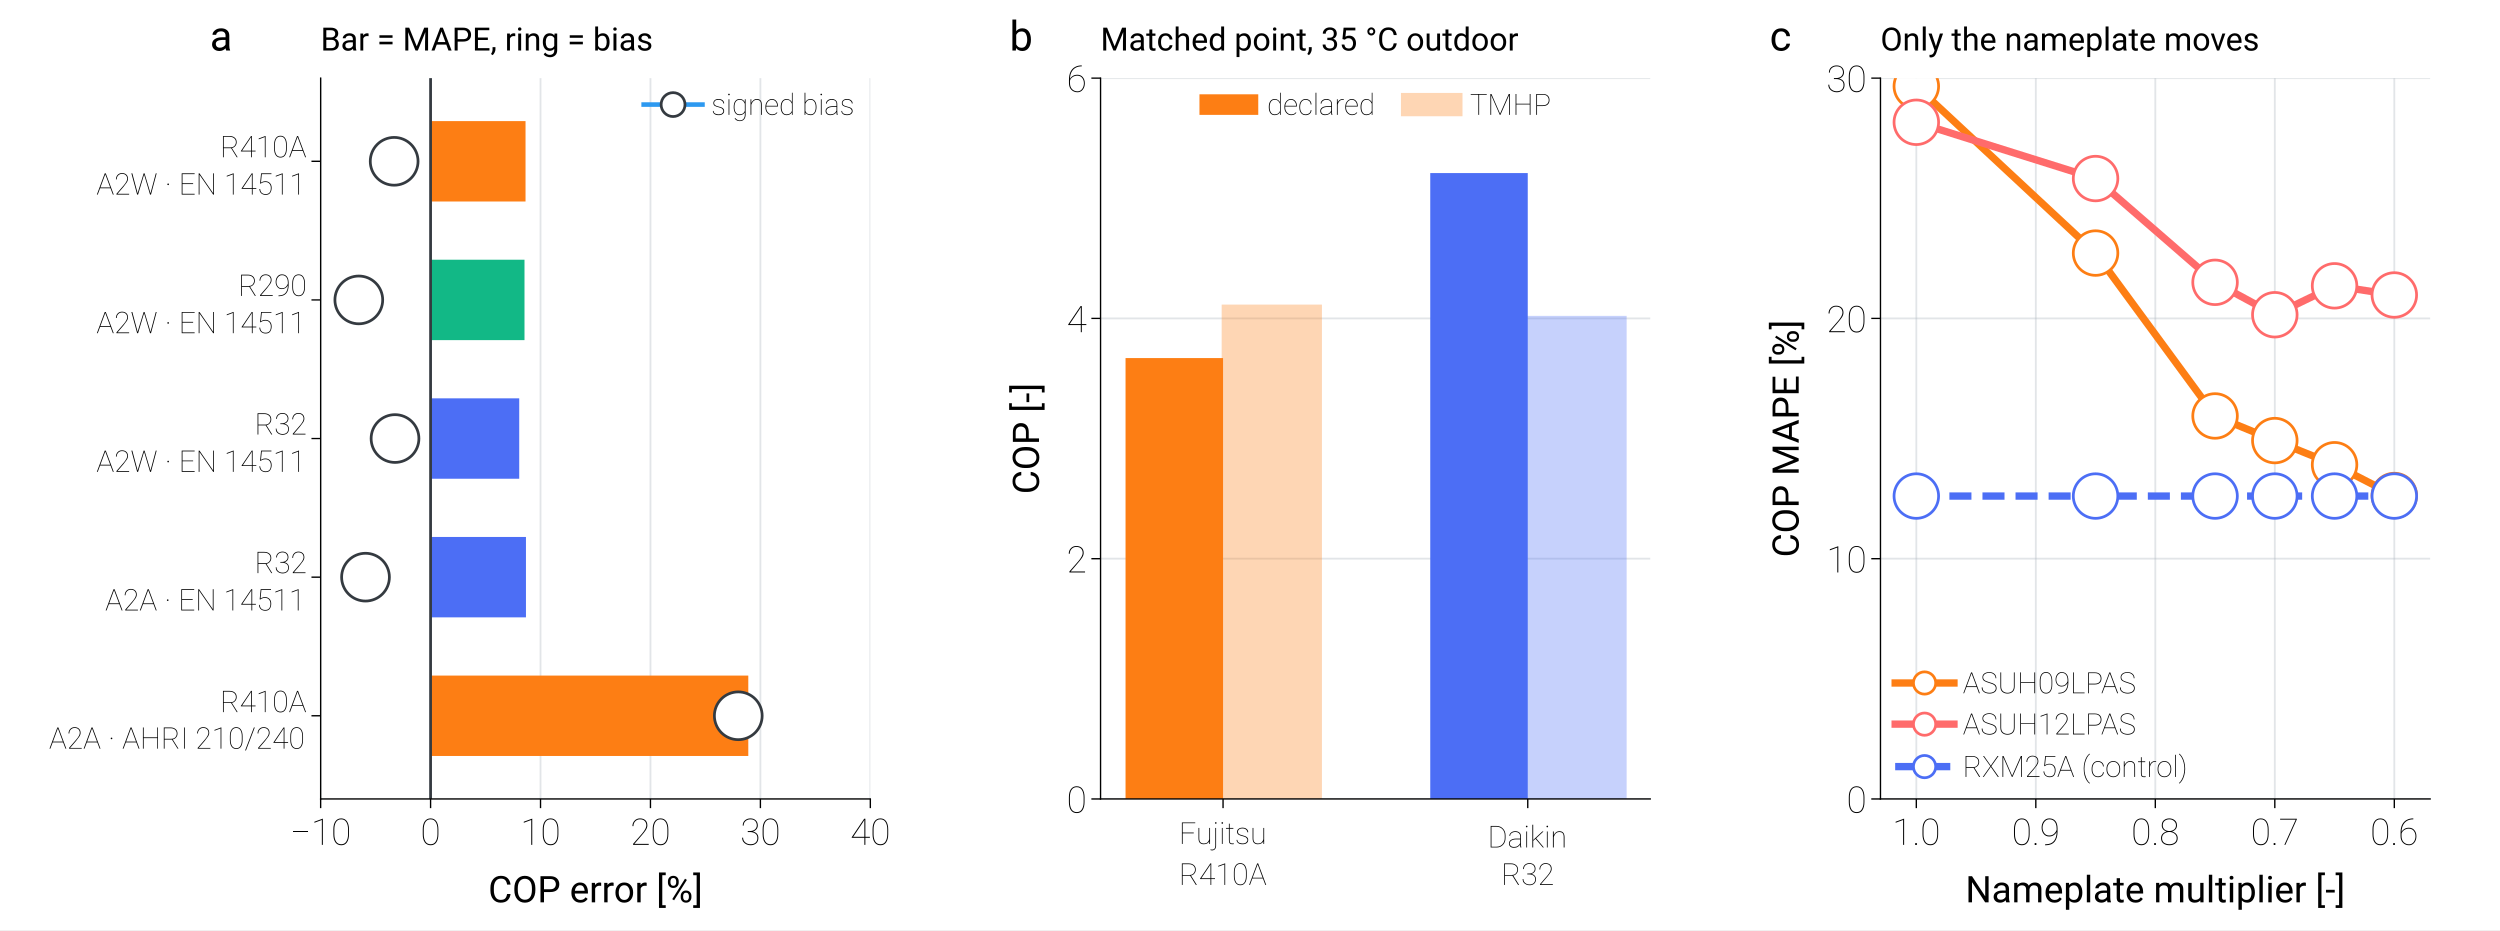
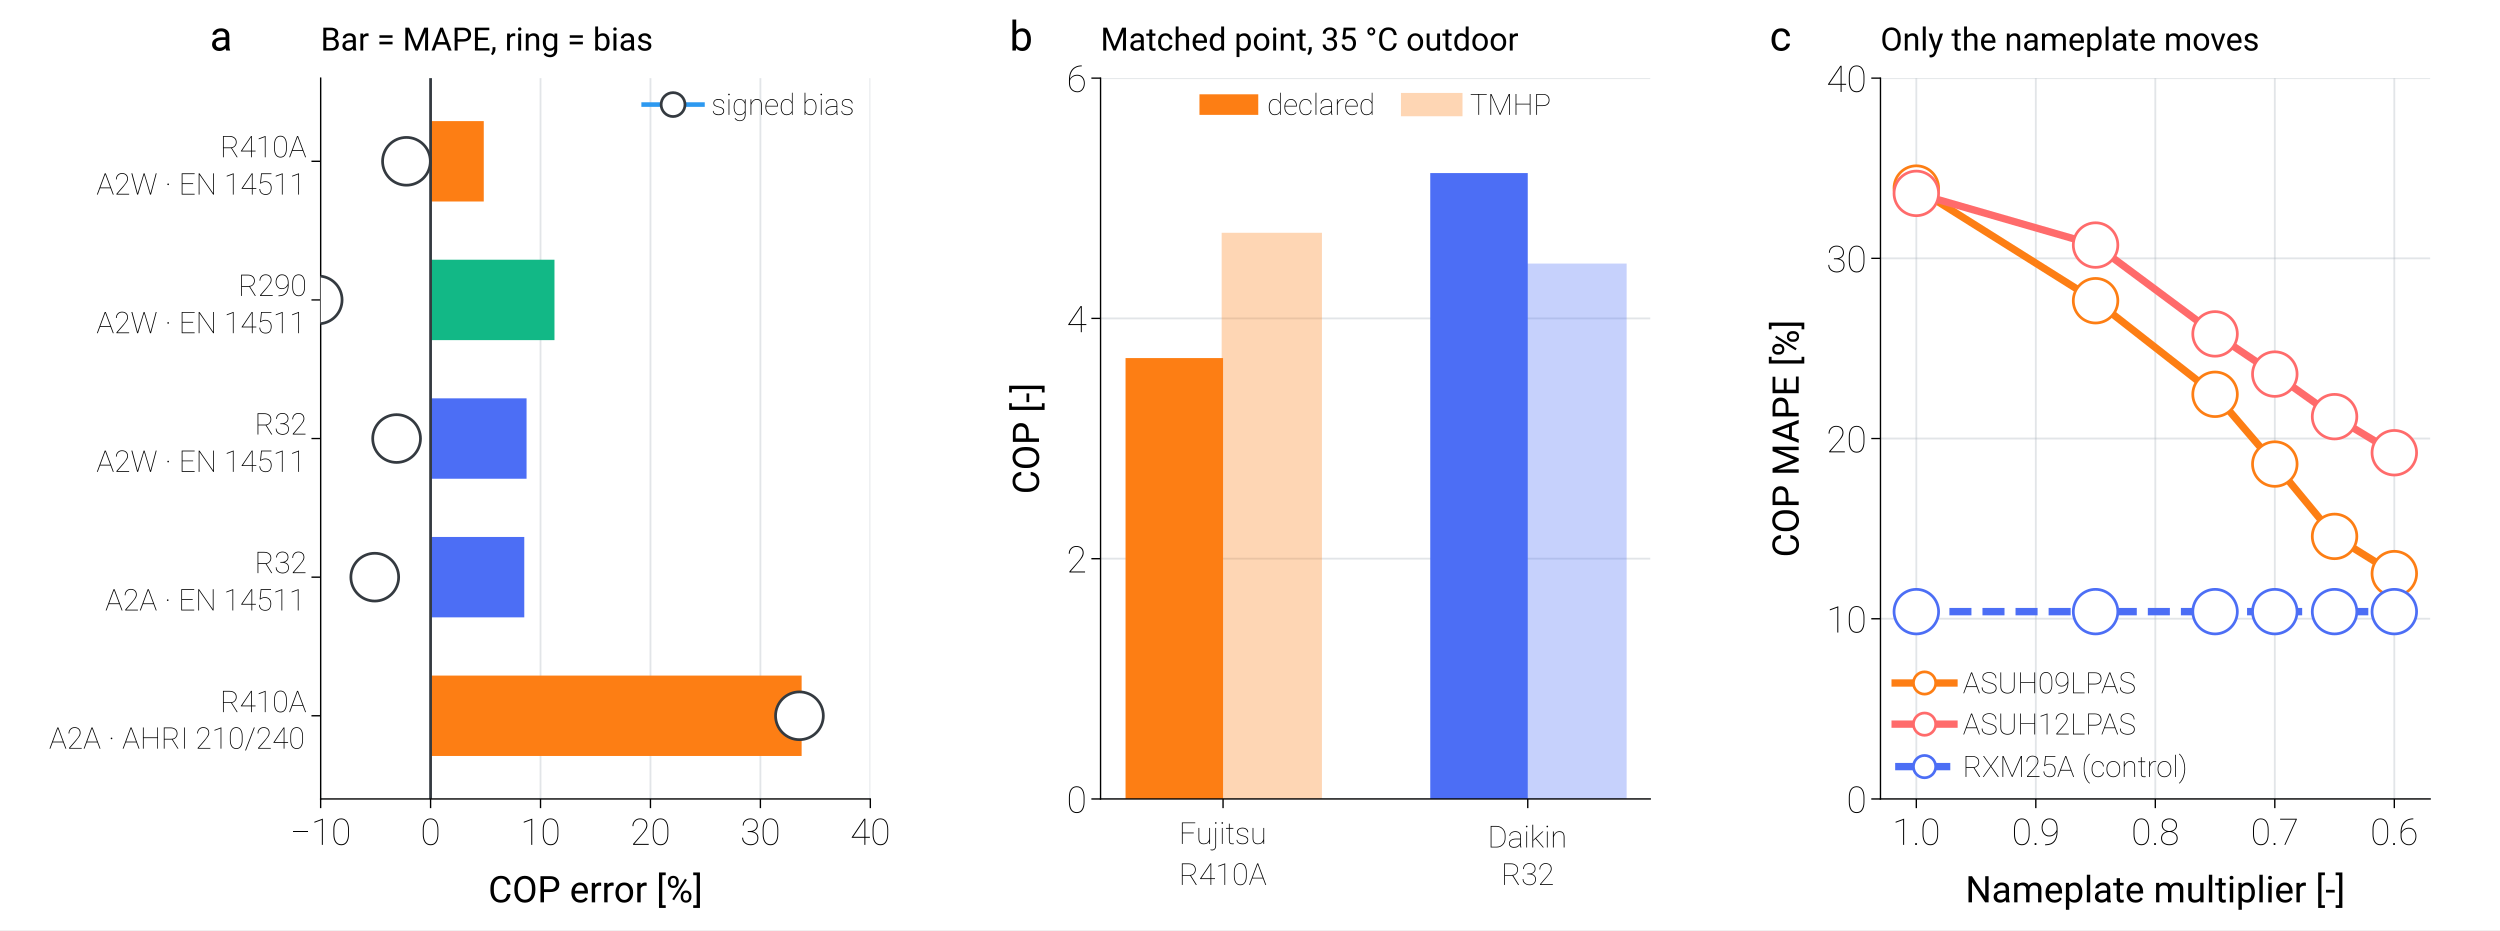
<svg xmlns="http://www.w3.org/2000/svg" xmlns:xlink="http://www.w3.org/1999/xlink" width="544.252pt" height="202.462pt" viewBox="0 0 544.252 202.462" version="1.1">
  <defs>
    <style type="text/css">*{stroke-linejoin: round; stroke-linecap: butt}</style>
  </defs>
  <g id="figure_1">
    <g id="patch_1">
      <path d="M 0 202.462  L 544.252 202.462  L 544.252 0  L 0 0  z " style="fill: #ffffff" />
    </g>
    <g id="axes_1">
      <g id="patch_2">
        <path d="M 69.805 173.932  L 189.472 173.932  L 189.472 17.009  L 69.805 17.009  z " style="fill: #ffffff" />
      </g>
      <g id="matplotlib.axis_1">
        <g id="xtick_1">
          <g id="line2d_1">
            <path d="M 69.805 173.932  L 69.805 17.009  " clip-path="url(#pc2505b6e0c)" style="fill: none; stroke: #adb5bd; stroke-opacity: 0.35; stroke-width: 0.4; stroke-linecap: square" />
          </g>
          <g id="line2d_2">
            <defs>
              <path id="m1edd14b12d" d="M 0 0  L 0 2  " style="stroke: #000000; stroke-width: 0.3" />
            </defs>
            <g>
              <use xlink:href="#m1edd14b12d" x="69.805" y="173.932" style="stroke: #000000; stroke-width: 0.3" />
            </g>
          </g>
          <g id="text_1">
            <text style="font-weight: 200; font-size: 8px; font-family: 'Roboto', 'Inter', 'Paperlogy', 'Noto Sans CJK KR', 'Pretendard', 'Noto Sans Math', 'Noto Sans Symbols', 'Noto Sans Symbols 2', sans-serif; text-anchor: middle" x="69.805" y="183.932" transform="rotate(-0 69.80504 183.9325)">−10</text>
          </g>
        </g>
        <g id="xtick_2">
          <g id="line2d_3">
            <path d="M 93.738 173.932  L 93.738 17.009  " clip-path="url(#pc2505b6e0c)" style="fill: none; stroke: #adb5bd; stroke-opacity: 0.35; stroke-width: 0.4; stroke-linecap: square" />
          </g>
          <g id="line2d_4">
            <g>
              <use xlink:href="#m1edd14b12d" x="93.738" y="173.932" style="stroke: #000000; stroke-width: 0.3" />
            </g>
          </g>
          <g id="text_2">
            <text style="font-weight: 200; font-size: 8px; font-family: 'Roboto', 'Inter', 'Paperlogy', 'Noto Sans CJK KR', 'Pretendard', 'Noto Sans Math', 'Noto Sans Symbols', 'Noto Sans Symbols 2', sans-serif; text-anchor: middle" x="93.738" y="183.932" transform="rotate(-0 93.7385 183.9325)">0</text>
          </g>
        </g>
        <g id="xtick_3">
          <g id="line2d_5">
            <path d="M 117.672 173.932  L 117.672 17.009  " clip-path="url(#pc2505b6e0c)" style="fill: none; stroke: #adb5bd; stroke-opacity: 0.35; stroke-width: 0.4; stroke-linecap: square" />
          </g>
          <g id="line2d_6">
            <g>
              <use xlink:href="#m1edd14b12d" x="117.672" y="173.932" style="stroke: #000000; stroke-width: 0.3" />
            </g>
          </g>
          <g id="text_3">
            <text style="font-weight: 200; font-size: 8px; font-family: 'Roboto', 'Inter', 'Paperlogy', 'Noto Sans CJK KR', 'Pretendard', 'Noto Sans Math', 'Noto Sans Symbols', 'Noto Sans Symbols 2', sans-serif; text-anchor: middle" x="117.672" y="183.932" transform="rotate(-0 117.672 183.9325)">10</text>
          </g>
        </g>
        <g id="xtick_4">
          <g id="line2d_7">
            <path d="M 141.605 173.932  L 141.605 17.009  " clip-path="url(#pc2505b6e0c)" style="fill: none; stroke: #adb5bd; stroke-opacity: 0.35; stroke-width: 0.4; stroke-linecap: square" />
          </g>
          <g id="line2d_8">
            <g>
              <use xlink:href="#m1edd14b12d" x="141.605" y="173.932" style="stroke: #000000; stroke-width: 0.3" />
            </g>
          </g>
          <g id="text_4">
            <text style="font-weight: 200; font-size: 8px; font-family: 'Roboto', 'Inter', 'Paperlogy', 'Noto Sans CJK KR', 'Pretendard', 'Noto Sans Math', 'Noto Sans Symbols', 'Noto Sans Symbols 2', sans-serif; text-anchor: middle" x="141.605" y="183.932" transform="rotate(-0 141.6054 183.9325)">20</text>
          </g>
        </g>
        <g id="xtick_5">
          <g id="line2d_9">
            <path d="M 165.539 173.932  L 165.539 17.009  " clip-path="url(#pc2505b6e0c)" style="fill: none; stroke: #adb5bd; stroke-opacity: 0.35; stroke-width: 0.4; stroke-linecap: square" />
          </g>
          <g id="line2d_10">
            <g>
              <use xlink:href="#m1edd14b12d" x="165.539" y="173.932" style="stroke: #000000; stroke-width: 0.3" />
            </g>
          </g>
          <g id="text_5">
            <text style="font-weight: 200; font-size: 8px; font-family: 'Roboto', 'Inter', 'Paperlogy', 'Noto Sans CJK KR', 'Pretendard', 'Noto Sans Math', 'Noto Sans Symbols', 'Noto Sans Symbols 2', sans-serif; text-anchor: middle" x="165.539" y="183.932" transform="rotate(-0 165.5389 183.9325)">30</text>
          </g>
        </g>
        <g id="xtick_6">
          <g id="line2d_11">
            <path d="M 189.472 173.932  L 189.472 17.009  " clip-path="url(#pc2505b6e0c)" style="fill: none; stroke: #adb5bd; stroke-opacity: 0.35; stroke-width: 0.4; stroke-linecap: square" />
          </g>
          <g id="line2d_12">
            <g>
              <use xlink:href="#m1edd14b12d" x="189.472" y="173.932" style="stroke: #000000; stroke-width: 0.3" />
            </g>
          </g>
          <g id="text_6">
            <text style="font-weight: 200; font-size: 8px; font-family: 'Roboto', 'Inter', 'Paperlogy', 'Noto Sans CJK KR', 'Pretendard', 'Noto Sans Math', 'Noto Sans Symbols', 'Noto Sans Symbols 2', sans-serif; text-anchor: middle" x="189.472" y="183.932" transform="rotate(-0 189.4723 183.9325)">40</text>
          </g>
        </g>
        <g id="text_7">
          <text style="font-size: 8px; font-family: 'Roboto', 'Inter', 'Paperlogy', 'Noto Sans CJK KR', 'Pretendard', 'Noto Sans Math', 'Noto Sans Symbols', 'Noto Sans Symbols 2', sans-serif; text-anchor: middle" x="129.639" y="196.432" transform="rotate(-0 129.6387 196.4325)">COP error [%]</text>
        </g>
      </g>
      <g id="matplotlib.axis_2">
        <g id="ytick_1">
          <g id="line2d_13">
            <defs>
              <path id="mc62a584cbe" d="M 0 0  L -2 0  " style="stroke: #000000; stroke-width: 0.3" />
            </defs>
            <g>
              <use xlink:href="#mc62a584cbe" x="69.805" y="155.826" style="stroke: #000000; stroke-width: 0.3" />
            </g>
          </g>
          <g id="text_8">
            <text style="font-weight: 200; font-size: 6.5px; font-family: 'Roboto', 'Inter', 'Paperlogy', 'Noto Sans CJK KR', 'Pretendard', 'Noto Sans Math', 'Noto Sans Symbols', 'Noto Sans Symbols 2', sans-serif" transform="translate(47.91645 155.034)">R410A</text>
            <text style="font-weight: 200; font-size: 6.5px; font-family: 'Roboto', 'Inter', 'Paperlogy', 'Noto Sans CJK KR', 'Pretendard', 'Noto Sans Math', 'Noto Sans Symbols', 'Noto Sans Symbols 2', sans-serif" transform="translate(10.66027 162.9925)">A2A · AHRI 210/240</text>
          </g>
        </g>
        <g id="ytick_2">
          <g id="line2d_14">
            <g>
              <use xlink:href="#mc62a584cbe" x="69.805" y="125.648" style="stroke: #000000; stroke-width: 0.3" />
            </g>
          </g>
          <g id="text_9">
            <text style="font-weight: 200; font-size: 6.5px; font-family: 'Roboto', 'Inter', 'Paperlogy', 'Noto Sans CJK KR', 'Pretendard', 'Noto Sans Math', 'Noto Sans Symbols', 'Noto Sans Symbols 2', sans-serif" transform="translate(55.44527 124.7724)">R32</text>
            <text style="font-weight: 200; font-size: 6.5px; font-family: 'Roboto', 'Inter', 'Paperlogy', 'Noto Sans CJK KR', 'Pretendard', 'Noto Sans Math', 'Noto Sans Symbols', 'Noto Sans Symbols 2', sans-serif" transform="translate(22.89246 132.8974)">A2A · EN 14511</text>
          </g>
        </g>
        <g id="ytick_3">
          <g id="line2d_15">
            <g>
              <use xlink:href="#mc62a584cbe" x="69.805" y="95.471" style="stroke: #000000; stroke-width: 0.3" />
            </g>
          </g>
          <g id="text_10">
            <text style="font-weight: 200; font-size: 6.5px; font-family: 'Roboto', 'Inter', 'Paperlogy', 'Noto Sans CJK KR', 'Pretendard', 'Noto Sans Math', 'Noto Sans Symbols', 'Noto Sans Symbols 2', sans-serif" transform="translate(55.44527 94.59489)">R32</text>
            <text style="font-weight: 200; font-size: 6.5px; font-family: 'Roboto', 'Inter', 'Paperlogy', 'Noto Sans CJK KR', 'Pretendard', 'Noto Sans Math', 'Noto Sans Symbols', 'Noto Sans Symbols 2', sans-serif" transform="translate(20.97902 102.7199)">A2W · EN 14511</text>
          </g>
        </g>
        <g id="ytick_4">
          <g id="line2d_16">
            <g>
              <use xlink:href="#mc62a584cbe" x="69.805" y="65.293" style="stroke: #000000; stroke-width: 0.3" />
            </g>
          </g>
          <g id="text_11">
            <text style="font-weight: 200; font-size: 6.5px; font-family: 'Roboto', 'Inter', 'Paperlogy', 'Noto Sans CJK KR', 'Pretendard', 'Noto Sans Math', 'Noto Sans Symbols', 'Noto Sans Symbols 2', sans-serif" transform="translate(51.86824 64.41886)">R290</text>
            <text style="font-weight: 200; font-size: 6.5px; font-family: 'Roboto', 'Inter', 'Paperlogy', 'Noto Sans CJK KR', 'Pretendard', 'Noto Sans Math', 'Noto Sans Symbols', 'Noto Sans Symbols 2', sans-serif" transform="translate(20.97902 72.54234)">A2W · EN 14511</text>
          </g>
        </g>
        <g id="ytick_5">
          <g id="line2d_17">
            <g>
              <use xlink:href="#mc62a584cbe" x="69.805" y="35.116" style="stroke: #000000; stroke-width: 0.3" />
            </g>
          </g>
          <g id="text_12">
            <text style="font-weight: 200; font-size: 6.5px; font-family: 'Roboto', 'Inter', 'Paperlogy', 'Noto Sans CJK KR', 'Pretendard', 'Noto Sans Math', 'Noto Sans Symbols', 'Noto Sans Symbols 2', sans-serif" transform="translate(47.91645 34.24131)">R410A</text>
            <text style="font-weight: 200; font-size: 6.5px; font-family: 'Roboto', 'Inter', 'Paperlogy', 'Noto Sans CJK KR', 'Pretendard', 'Noto Sans Math', 'Noto Sans Symbols', 'Noto Sans Symbols 2', sans-serif" transform="translate(20.97902 42.36479)">A2W · EN 14511</text>
          </g>
        </g>
      </g>
      <g id="patch_3">
-         <path d="M 93.738 43.867  L 114.409 43.867  L 114.409 26.364  L 93.738 26.364  z " clip-path="url(#pc2505b6e0c)" style="fill: #fd7e14" />
+         <path d="M 93.738 43.867  L 105.315 43.867  L 105.315 26.364  L 93.738 26.364  z " clip-path="url(#pc2505b6e0c)" style="fill: #fd7e14" />
      </g>
      <g id="patch_4">
-         <path d="M 93.738 74.045  L 114.183 74.045  L 114.183 56.542  L 93.738 56.542  z " clip-path="url(#pc2505b6e0c)" style="fill: #12b886" />
+         <path d="M 93.738 74.045  L 120.709 74.045  L 120.709 56.542  L 93.738 56.542  z " clip-path="url(#pc2505b6e0c)" style="fill: #12b886" />
      </g>
      <g id="patch_5">
-         <path d="M 93.738 104.222  L 113.036 104.222  L 113.036 86.719  L 93.738 86.719  z " clip-path="url(#pc2505b6e0c)" style="fill: #4c6ef5" />
+         <path d="M 93.738 104.222  L 114.633 104.222  L 114.633 86.719  L 93.738 86.719  z " clip-path="url(#pc2505b6e0c)" style="fill: #4c6ef5" />
      </g>
      <g id="patch_6">
-         <path d="M 93.738 134.4  L 114.501 134.4  L 114.501 116.897  L 93.738 116.897  z " clip-path="url(#pc2505b6e0c)" style="fill: #4c6ef5" />
+         <path d="M 93.738 134.4  L 114.136 134.4  L 114.136 116.897  L 93.738 116.897  z " clip-path="url(#pc2505b6e0c)" style="fill: #4c6ef5" />
      </g>
      <g id="patch_7">
-         <path d="M 93.738 164.577  L 162.904 164.577  L 162.904 147.074  L 93.738 147.074  z " clip-path="url(#pc2505b6e0c)" style="fill: #fd7e14" />
+         <path d="M 93.738 164.577  L 174.516 164.577  L 174.516 147.074  L 93.738 147.074  z " clip-path="url(#pc2505b6e0c)" style="fill: #fd7e14" />
      </g>
      <g id="line2d_18">
        <path d="M 93.738 173.932  L 93.738 17.009  " clip-path="url(#pc2505b6e0c)" style="fill: none; stroke: #343a40; stroke-width: 0.6; stroke-linecap: square" />
      </g>
      <g id="patch_8">
        <path d="M 69.805 173.932  L 69.805 17.009  " style="fill: none; stroke: #000000; stroke-width: 0.3; stroke-linejoin: miter; stroke-linecap: square" />
      </g>
      <g id="patch_9">
        <path d="M 69.805 173.932  L 189.472 173.932  " style="fill: none; stroke: #000000; stroke-width: 0.3; stroke-linejoin: miter; stroke-linecap: square" />
      </g>
      <g id="text_13">
        <text style="font-size: 9px; font-family: 'Roboto', 'Inter', 'Paperlogy', 'Noto Sans CJK KR', 'Pretendard', 'Noto Sans Math', 'Noto Sans Symbols', 'Noto Sans Symbols 2', sans-serif; text-anchor: start" x="45.685" y="11.009" transform="rotate(-0 45.68504 11.00924)">a</text>
      </g>
      <g id="text_14">
        <text style="font-size: 7px; font-family: 'Roboto', 'Inter', 'Paperlogy', 'Noto Sans CJK KR', 'Pretendard', 'Noto Sans Math', 'Noto Sans Symbols', 'Noto Sans Symbols 2', sans-serif; text-anchor: start" x="69.805" y="11.009" transform="rotate(-0 69.80504 11.00924)">Bar = MAPE, ring = bias</text>
      </g>
      <g id="line2d_19">
-         <path d="M 85.808 35.116  " clip-path="url(#pc2505b6e0c)" style="fill: none; stroke: #2d99f0; stroke-linecap: square" />
+         <path d="M 88.485 35.116  " clip-path="url(#pc2505b6e0c)" style="fill: none; stroke: #2d99f0; stroke-linecap: square" />
        <defs>
          <path id="m2e7c116a3d" d="M 0 5.2  C 1.379 5.2 2.702 4.652 3.677 3.677  C 4.652 2.702 5.2 1.379 5.2 0  C 5.2 -1.379 4.652 -2.702 3.677 -3.677  C 2.702 -4.652 1.379 -5.2 0 -5.2  C -1.379 -5.2 -2.702 -4.652 -3.677 -3.677  C -4.652 -2.702 -5.2 -1.379 -5.2 0  C -5.2 1.379 -4.652 2.702 -3.677 3.677  C -2.702 4.652 -1.379 5.2 0 5.2  z " style="stroke: #343a40; stroke-width: 0.6" />
        </defs>
        <g clip-path="url(#pc2505b6e0c)">
-           <use xlink:href="#m2e7c116a3d" x="85.808" y="35.116" style="fill: #ffffff; stroke: #343a40; stroke-width: 0.6" />
+           <use xlink:href="#m2e7c116a3d" x="88.485" y="35.116" style="fill: #ffffff; stroke: #343a40; stroke-width: 0.6" />
        </g>
      </g>
      <g id="line2d_20">
-         <path d="M 78.111 65.293  " clip-path="url(#pc2505b6e0c)" style="fill: none; stroke: #e24f26; stroke-linecap: square" />
+         <path d="M 69.271 65.293  " clip-path="url(#pc2505b6e0c)" style="fill: none; stroke: #e24f26; stroke-linecap: square" />
        <g clip-path="url(#pc2505b6e0c)">
-           <use xlink:href="#m2e7c116a3d" x="78.111" y="65.293" style="fill: #ffffff; stroke: #343a40; stroke-width: 0.6" />
+           <use xlink:href="#m2e7c116a3d" x="69.271" y="65.293" style="fill: #ffffff; stroke: #343a40; stroke-width: 0.6" />
        </g>
      </g>
      <g id="line2d_21">
-         <path d="M 85.995 95.471  " clip-path="url(#pc2505b6e0c)" style="fill: none; stroke: #4fd067; stroke-linecap: square" />
+         <path d="M 86.34 95.471  " clip-path="url(#pc2505b6e0c)" style="fill: none; stroke: #4fd067; stroke-linecap: square" />
        <g clip-path="url(#pc2505b6e0c)">
-           <use xlink:href="#m2e7c116a3d" x="85.995" y="95.471" style="fill: #ffffff; stroke: #343a40; stroke-width: 0.6" />
+           <use xlink:href="#m2e7c116a3d" x="86.34" y="95.471" style="fill: #ffffff; stroke: #343a40; stroke-width: 0.6" />
        </g>
      </g>
      <g id="line2d_22">
-         <path d="M 79.571 125.648  " clip-path="url(#pc2505b6e0c)" style="fill: none; stroke: #fea6c5; stroke-linecap: square" />
+         <path d="M 81.586 125.648  " clip-path="url(#pc2505b6e0c)" style="fill: none; stroke: #fea6c5; stroke-linecap: square" />
        <g clip-path="url(#pc2505b6e0c)">
-           <use xlink:href="#m2e7c116a3d" x="79.571" y="125.648" style="fill: #ffffff; stroke: #343a40; stroke-width: 0.6" />
+           <use xlink:href="#m2e7c116a3d" x="81.586" y="125.648" style="fill: #ffffff; stroke: #343a40; stroke-width: 0.6" />
        </g>
      </g>
      <g id="line2d_23">
-         <path d="M 160.722 155.826  " clip-path="url(#pc2505b6e0c)" style="fill: none; stroke: #f38500; stroke-linecap: square" />
+         <path d="M 174.038 155.826  " clip-path="url(#pc2505b6e0c)" style="fill: none; stroke: #f38500; stroke-linecap: square" />
        <g clip-path="url(#pc2505b6e0c)">
-           <use xlink:href="#m2e7c116a3d" x="160.722" y="155.826" style="fill: #ffffff; stroke: #343a40; stroke-width: 0.6" />
+           <use xlink:href="#m2e7c116a3d" x="174.038" y="155.826" style="fill: #ffffff; stroke: #343a40; stroke-width: 0.6" />
        </g>
      </g>
      <g id="legend_1">
        <g id="line2d_24">
          <path d="M 140.127 22.769  L 146.527 22.769  L 152.927 22.769  " style="fill: none; stroke: #2d99f0; stroke-linecap: square" />
          <defs>
            <path id="m112db36486" d="M 0 2.6  C 0.69 2.6 1.351 2.326 1.838 1.838  C 2.326 1.351 2.6 0.69 2.6 0  C 2.6 -0.69 2.326 -1.351 1.838 -1.838  C 1.351 -2.326 0.69 -2.6 0 -2.6  C -0.69 -2.6 -1.351 -2.326 -1.838 -1.838  C -2.326 -1.351 -2.6 -0.69 -2.6 0  C -2.6 0.69 -2.326 1.351 -1.838 1.838  C -1.351 2.326 -0.69 2.6 0 2.6  z " style="stroke: #343a40; stroke-width: 0.6" />
          </defs>
          <g>
            <use xlink:href="#m112db36486" x="146.527" y="22.769" style="fill: #ffffff; stroke: #343a40; stroke-width: 0.6" />
          </g>
        </g>
        <g id="text_15">
          <text style="font-weight: 200; font-size: 6.4px; font-family: 'Roboto', 'Inter', 'Paperlogy', 'Noto Sans CJK KR', 'Pretendard', 'Noto Sans Math', 'Noto Sans Symbols', 'Noto Sans Symbols 2', sans-serif; text-anchor: start" x="154.847" y="25.009" transform="rotate(-0 154.8473 25.00924)">signed bias</text>
        </g>
      </g>
    </g>
    <g id="axes_2">
      <g id="patch_10">
        <path d="M 239.592 173.932  L 359.26 173.932  L 359.26 17.009  L 239.592 17.009  z " style="fill: #ffffff" />
      </g>
      <g id="matplotlib.axis_3">
        <g id="xtick_7">
          <g id="line2d_25">
            <g>
              <use xlink:href="#m1edd14b12d" x="266.259" y="173.932" style="stroke: #000000; stroke-width: 0.3" />
            </g>
          </g>
          <g id="text_16">
            <text style="font-weight: 200; font-size: 6.6px; font-family: 'Roboto', 'Inter', 'Paperlogy', 'Noto Sans CJK KR', 'Pretendard', 'Noto Sans Math', 'Noto Sans Symbols', 'Noto Sans Symbols 2', sans-serif" transform="translate(256.6599 183.7317)">Fujitsu</text>
            <text style="font-weight: 200; font-size: 6.6px; font-family: 'Roboto', 'Inter', 'Paperlogy', 'Noto Sans CJK KR', 'Pretendard', 'Noto Sans Math', 'Noto Sans Symbols', 'Noto Sans Symbols 2', sans-serif" transform="translate(256.6692 192.6551)">R410A</text>
          </g>
        </g>
        <g id="xtick_8">
          <g id="line2d_26">
            <g>
              <use xlink:href="#m1edd14b12d" x="332.593" y="173.932" style="stroke: #000000; stroke-width: 0.3" />
            </g>
          </g>
          <g id="text_17">
            <text style="font-weight: 200; font-size: 6.6px; font-family: 'Roboto', 'Inter', 'Paperlogy', 'Noto Sans CJK KR', 'Pretendard', 'Noto Sans Math', 'Noto Sans Symbols', 'Noto Sans Symbols 2', sans-serif" transform="translate(323.8802 184.5)">Daikin</text>
            <text style="font-weight: 200; font-size: 6.6px; font-family: 'Roboto', 'Inter', 'Paperlogy', 'Noto Sans CJK KR', 'Pretendard', 'Noto Sans Math', 'Noto Sans Symbols', 'Noto Sans Symbols 2', sans-serif" transform="translate(326.8259 192.6536)">R32</text>
          </g>
        </g>
      </g>
      <g id="matplotlib.axis_4">
        <g id="ytick_6">
          <g id="line2d_27">
            <path d="M 239.592 173.932  L 359.26 173.932  " clip-path="url(#p7ec20fde37)" style="fill: none; stroke: #adb5bd; stroke-opacity: 0.35; stroke-width: 0.4; stroke-linecap: square" />
          </g>
          <g id="line2d_28">
            <g>
              <use xlink:href="#mc62a584cbe" x="239.592" y="173.932" style="stroke: #000000; stroke-width: 0.3" />
            </g>
          </g>
          <g id="text_18">
            <text style="font-weight: 200; font-size: 8px; font-family: 'Roboto', 'Inter', 'Paperlogy', 'Noto Sans CJK KR', 'Pretendard', 'Noto Sans Math', 'Noto Sans Symbols', 'Noto Sans Symbols 2', sans-serif; text-anchor: end" x="236.592" y="176.932" transform="rotate(-0 236.5923 176.9325)">0</text>
          </g>
        </g>
        <g id="ytick_7">
          <g id="line2d_29">
            <path d="M 239.592 121.625  L 359.26 121.625  " clip-path="url(#p7ec20fde37)" style="fill: none; stroke: #adb5bd; stroke-opacity: 0.35; stroke-width: 0.4; stroke-linecap: square" />
          </g>
          <g id="line2d_30">
            <g>
              <use xlink:href="#mc62a584cbe" x="239.592" y="121.625" style="stroke: #000000; stroke-width: 0.3" />
            </g>
          </g>
          <g id="text_19">
            <text style="font-weight: 200; font-size: 8px; font-family: 'Roboto', 'Inter', 'Paperlogy', 'Noto Sans CJK KR', 'Pretendard', 'Noto Sans Math', 'Noto Sans Symbols', 'Noto Sans Symbols 2', sans-serif; text-anchor: end" x="236.592" y="124.625" transform="rotate(-0 236.5923 124.6247)">2</text>
          </g>
        </g>
        <g id="ytick_8">
          <g id="line2d_31">
            <path d="M 239.592 69.317  L 359.26 69.317  " clip-path="url(#p7ec20fde37)" style="fill: none; stroke: #adb5bd; stroke-opacity: 0.35; stroke-width: 0.4; stroke-linecap: square" />
          </g>
          <g id="line2d_32">
            <g>
              <use xlink:href="#mc62a584cbe" x="239.592" y="69.317" style="stroke: #000000; stroke-width: 0.3" />
            </g>
          </g>
          <g id="text_20">
            <text style="font-weight: 200; font-size: 8px; font-family: 'Roboto', 'Inter', 'Paperlogy', 'Noto Sans CJK KR', 'Pretendard', 'Noto Sans Math', 'Noto Sans Symbols', 'Noto Sans Symbols 2', sans-serif; text-anchor: end" x="236.592" y="72.317" transform="rotate(-0 236.5923 72.31699)">4</text>
          </g>
        </g>
        <g id="ytick_9">
          <g id="line2d_33">
            <path d="M 239.592 17.009  L 359.26 17.009  " clip-path="url(#p7ec20fde37)" style="fill: none; stroke: #adb5bd; stroke-opacity: 0.35; stroke-width: 0.4; stroke-linecap: square" />
          </g>
          <g id="line2d_34">
            <g>
              <use xlink:href="#mc62a584cbe" x="239.592" y="17.009" style="stroke: #000000; stroke-width: 0.3" />
            </g>
          </g>
          <g id="text_21">
            <text style="font-weight: 200; font-size: 8px; font-family: 'Roboto', 'Inter', 'Paperlogy', 'Noto Sans CJK KR', 'Pretendard', 'Noto Sans Math', 'Noto Sans Symbols', 'Noto Sans Symbols 2', sans-serif; text-anchor: end" x="236.592" y="20.009" transform="rotate(-0 236.5923 20.00924)">6</text>
          </g>
        </g>
        <g id="text_22">
          <text style="font-size: 8px; font-family: 'Roboto', 'Inter', 'Paperlogy', 'Noto Sans CJK KR', 'Pretendard', 'Noto Sans Math', 'Noto Sans Symbols', 'Noto Sans Symbols 2', sans-serif; text-anchor: middle" x="226.19" y="95.471" transform="rotate(-90 226.1898 95.47087)">COP [-]</text>
        </g>
      </g>
      <g id="patch_11">
        <path d="M 245.032 173.932  L 266.259 173.932  L 266.259 77.948  L 245.032 77.948  z " clip-path="url(#p7ec20fde37)" style="fill: #fd7e14" />
      </g>
      <g id="patch_12">
-         <path d="M 266.259 173.932  L 287.486 173.932  L 287.486 66.609  L 266.259 66.609  z " clip-path="url(#p7ec20fde37)" style="fill: #fd7e14; opacity: 0.32; stroke: #fd7e14; stroke-width: 0.6; stroke-linejoin: miter" />
+         <path d="M 266.259 173.932  L 287.486 173.932  L 287.486 50.973  L 266.259 50.973  z " clip-path="url(#p7ec20fde37)" style="fill: #fd7e14; opacity: 0.32; stroke: #fd7e14; stroke-width: 0.6; stroke-linejoin: miter" />
      </g>
      <g id="patch_13">
        <path d="M 311.366 173.932  L 332.593 173.932  L 332.593 37.671  L 311.366 37.671  z " clip-path="url(#p7ec20fde37)" style="fill: #4c6ef5" />
      </g>
      <g id="patch_14">
-         <path d="M 332.593 173.932  L 353.82 173.932  L 353.82 69.065  L 332.593 69.065  z " clip-path="url(#p7ec20fde37)" style="fill: #4c6ef5; opacity: 0.32; stroke: #4c6ef5; stroke-width: 0.6; stroke-linejoin: miter" />
+         <path d="M 332.593 173.932  L 353.82 173.932  L 353.82 57.676  L 332.593 57.676  z " clip-path="url(#p7ec20fde37)" style="fill: #4c6ef5; opacity: 0.32; stroke: #4c6ef5; stroke-width: 0.6; stroke-linejoin: miter" />
      </g>
      <g id="patch_15">
        <path d="M 239.592 173.932  L 239.592 17.009  " style="fill: none; stroke: #000000; stroke-width: 0.3; stroke-linejoin: miter; stroke-linecap: square" />
      </g>
      <g id="patch_16">
        <path d="M 239.592 173.932  L 359.26 173.932  " style="fill: none; stroke: #000000; stroke-width: 0.3; stroke-linejoin: miter; stroke-linecap: square" />
      </g>
      <g id="text_23">
        <text style="font-size: 9px; font-family: 'Roboto', 'Inter', 'Paperlogy', 'Noto Sans CJK KR', 'Pretendard', 'Noto Sans Math', 'Noto Sans Symbols', 'Noto Sans Symbols 2', sans-serif; text-anchor: start" x="219.792" y="11.009" transform="rotate(-0 219.7923 11.00924)">b</text>
      </g>
      <g id="text_24">
        <text style="font-size: 7px; font-family: 'Roboto', 'Inter', 'Paperlogy', 'Noto Sans CJK KR', 'Pretendard', 'Noto Sans Math', 'Noto Sans Symbols', 'Noto Sans Symbols 2', sans-serif; text-anchor: start" x="239.592" y="11.009" transform="rotate(-0 239.5923 11.00924)">Matched point, 35 °C outdoor</text>
      </g>
      <g id="legend_2">
        <g id="patch_17">
          <path d="M 261.124 25.009  L 273.924 25.009  L 273.924 20.529  L 261.124 20.529  z " style="fill: #fd7e14" />
        </g>
        <g id="text_25">
          <text style="font-weight: 200; font-size: 6.4px; font-family: 'Roboto', 'Inter', 'Paperlogy', 'Noto Sans CJK KR', 'Pretendard', 'Noto Sans Math', 'Noto Sans Symbols', 'Noto Sans Symbols 2', sans-serif; text-anchor: start" x="275.844" y="25.009" transform="rotate(-0 275.8445 25.00924)">declared</text>
        </g>
        <g id="patch_18">
          <path d="M 305.289 25.009  L 318.089 25.009  L 318.089 20.529  L 305.289 20.529  z " style="fill: #fd7e14; opacity: 0.32; stroke: #fd7e14; stroke-width: 0.6; stroke-linejoin: miter" />
        </g>
        <g id="text_26">
          <text style="font-weight: 200; font-size: 6.4px; font-family: 'Roboto', 'Inter', 'Paperlogy', 'Noto Sans CJK KR', 'Pretendard', 'Noto Sans Math', 'Noto Sans Symbols', 'Noto Sans Symbols 2', sans-serif; text-anchor: start" x="320.009" y="25.009" transform="rotate(-0 320.0095 25.00924)">TMHP</text>
        </g>
      </g>
    </g>
    <g id="axes_3">
      <g id="patch_19">
        <path d="M 409.38 173.932  L 529.047 173.932  L 529.047 17.009  L 409.38 17.009  z " style="fill: #ffffff" />
      </g>
      <g id="matplotlib.axis_5">
        <g id="xtick_9">
          <g id="line2d_35">
            <path d="M 521.243 173.932  L 521.243 17.009  " clip-path="url(#p38279dca94)" style="fill: none; stroke: #adb5bd; stroke-opacity: 0.35; stroke-width: 0.4; stroke-linecap: square" />
          </g>
          <g id="line2d_36">
            <g>
              <use xlink:href="#m1edd14b12d" x="521.243" y="173.932" style="stroke: #000000; stroke-width: 0.3" />
            </g>
          </g>
          <g id="text_27">
            <text style="font-weight: 200; font-size: 8px; font-family: 'Roboto', 'Inter', 'Paperlogy', 'Noto Sans CJK KR', 'Pretendard', 'Noto Sans Math', 'Noto Sans Symbols', 'Noto Sans Symbols 2', sans-serif; text-anchor: middle" x="521.243" y="183.932" transform="rotate(-0 521.2425 183.9325)">0.6</text>
          </g>
        </g>
        <g id="xtick_10">
          <g id="line2d_37">
            <path d="M 495.228 173.932  L 495.228 17.009  " clip-path="url(#p38279dca94)" style="fill: none; stroke: #adb5bd; stroke-opacity: 0.35; stroke-width: 0.4; stroke-linecap: square" />
          </g>
          <g id="line2d_38">
            <g>
              <use xlink:href="#m1edd14b12d" x="495.228" y="173.932" style="stroke: #000000; stroke-width: 0.3" />
            </g>
          </g>
          <g id="text_28">
            <text style="font-weight: 200; font-size: 8px; font-family: 'Roboto', 'Inter', 'Paperlogy', 'Noto Sans CJK KR', 'Pretendard', 'Noto Sans Math', 'Noto Sans Symbols', 'Noto Sans Symbols 2', sans-serif; text-anchor: middle" x="495.228" y="183.932" transform="rotate(-0 495.2279 183.9325)">0.7</text>
          </g>
        </g>
        <g id="xtick_11">
          <g id="line2d_39">
            <path d="M 469.213 173.932  L 469.213 17.009  " clip-path="url(#p38279dca94)" style="fill: none; stroke: #adb5bd; stroke-opacity: 0.35; stroke-width: 0.4; stroke-linecap: square" />
          </g>
          <g id="line2d_40">
            <g>
              <use xlink:href="#m1edd14b12d" x="469.213" y="173.932" style="stroke: #000000; stroke-width: 0.3" />
            </g>
          </g>
          <g id="text_29">
            <text style="font-weight: 200; font-size: 8px; font-family: 'Roboto', 'Inter', 'Paperlogy', 'Noto Sans CJK KR', 'Pretendard', 'Noto Sans Math', 'Noto Sans Symbols', 'Noto Sans Symbols 2', sans-serif; text-anchor: middle" x="469.213" y="183.932" transform="rotate(-0 469.2133 183.9325)">0.8</text>
          </g>
        </g>
        <g id="xtick_12">
          <g id="line2d_41">
            <path d="M 443.199 173.932  L 443.199 17.009  " clip-path="url(#p38279dca94)" style="fill: none; stroke: #adb5bd; stroke-opacity: 0.35; stroke-width: 0.4; stroke-linecap: square" />
          </g>
          <g id="line2d_42">
            <g>
              <use xlink:href="#m1edd14b12d" x="443.199" y="173.932" style="stroke: #000000; stroke-width: 0.3" />
            </g>
          </g>
          <g id="text_30">
            <text style="font-weight: 200; font-size: 8px; font-family: 'Roboto', 'Inter', 'Paperlogy', 'Noto Sans CJK KR', 'Pretendard', 'Noto Sans Math', 'Noto Sans Symbols', 'Noto Sans Symbols 2', sans-serif; text-anchor: middle" x="443.199" y="183.932" transform="rotate(-0 443.1987 183.9325)">0.9</text>
          </g>
        </g>
        <g id="xtick_13">
          <g id="line2d_43">
            <path d="M 417.184 173.932  L 417.184 17.009  " clip-path="url(#p38279dca94)" style="fill: none; stroke: #adb5bd; stroke-opacity: 0.35; stroke-width: 0.4; stroke-linecap: square" />
          </g>
          <g id="line2d_44">
            <g>
              <use xlink:href="#m1edd14b12d" x="417.184" y="173.932" style="stroke: #000000; stroke-width: 0.3" />
            </g>
          </g>
          <g id="text_31">
            <text style="font-weight: 200; font-size: 8px; font-family: 'Roboto', 'Inter', 'Paperlogy', 'Noto Sans CJK KR', 'Pretendard', 'Noto Sans Math', 'Noto Sans Symbols', 'Noto Sans Symbols 2', sans-serif; text-anchor: middle" x="417.184" y="183.932" transform="rotate(-0 417.184 183.9325)">1.0</text>
          </g>
        </g>
        <g id="text_32">
          <text style="font-size: 8px; font-family: 'Roboto', 'Inter', 'Paperlogy', 'Noto Sans CJK KR', 'Pretendard', 'Noto Sans Math', 'Noto Sans Symbols', 'Noto Sans Symbols 2', sans-serif; text-anchor: middle" x="469.213" y="196.432" transform="rotate(-0 469.2133 196.4325)">Nameplate multiplier [-]</text>
        </g>
      </g>
      <g id="matplotlib.axis_6">
        <g id="ytick_10">
          <g id="line2d_45">
            <path d="M 409.38 173.932  L 529.047 173.932  " clip-path="url(#p38279dca94)" style="fill: none; stroke: #adb5bd; stroke-opacity: 0.35; stroke-width: 0.4; stroke-linecap: square" />
          </g>
          <g id="line2d_46">
            <g>
              <use xlink:href="#mc62a584cbe" x="409.38" y="173.932" style="stroke: #000000; stroke-width: 0.3" />
            </g>
          </g>
          <g id="text_33">
            <text style="font-weight: 200; font-size: 8px; font-family: 'Roboto', 'Inter', 'Paperlogy', 'Noto Sans CJK KR', 'Pretendard', 'Noto Sans Math', 'Noto Sans Symbols', 'Noto Sans Symbols 2', sans-serif; text-anchor: end" x="406.38" y="176.932" transform="rotate(-0 406.3796 176.9325)">0</text>
          </g>
        </g>
        <g id="ytick_11">
          <g id="line2d_47">
-             <path d="M 409.38 121.625  L 529.047 121.625  " clip-path="url(#p38279dca94)" style="fill: none; stroke: #adb5bd; stroke-opacity: 0.35; stroke-width: 0.4; stroke-linecap: square" />
+             <path d="M 409.38 134.702  L 529.047 134.702  " clip-path="url(#p38279dca94)" style="fill: none; stroke: #adb5bd; stroke-opacity: 0.35; stroke-width: 0.4; stroke-linecap: square" />
          </g>
          <g id="line2d_48">
            <g>
-               <use xlink:href="#mc62a584cbe" x="409.38" y="121.625" style="stroke: #000000; stroke-width: 0.3" />
+               <use xlink:href="#mc62a584cbe" x="409.38" y="134.702" style="stroke: #000000; stroke-width: 0.3" />
            </g>
          </g>
          <g id="text_34">
-             <text style="font-weight: 200; font-size: 8px; font-family: 'Roboto', 'Inter', 'Paperlogy', 'Noto Sans CJK KR', 'Pretendard', 'Noto Sans Math', 'Noto Sans Symbols', 'Noto Sans Symbols 2', sans-serif; text-anchor: end" x="406.38" y="124.625" transform="rotate(-0 406.3796 124.6247)">10</text>
+             <text style="font-weight: 200; font-size: 8px; font-family: 'Roboto', 'Inter', 'Paperlogy', 'Noto Sans CJK KR', 'Pretendard', 'Noto Sans Math', 'Noto Sans Symbols', 'Noto Sans Symbols 2', sans-serif; text-anchor: end" x="406.38" y="137.702" transform="rotate(-0 406.3796 137.7017)">10</text>
          </g>
        </g>
        <g id="ytick_12">
          <g id="line2d_49">
-             <path d="M 409.38 69.317  L 529.047 69.317  " clip-path="url(#p38279dca94)" style="fill: none; stroke: #adb5bd; stroke-opacity: 0.35; stroke-width: 0.4; stroke-linecap: square" />
+             <path d="M 409.38 95.471  L 529.047 95.471  " clip-path="url(#p38279dca94)" style="fill: none; stroke: #adb5bd; stroke-opacity: 0.35; stroke-width: 0.4; stroke-linecap: square" />
          </g>
          <g id="line2d_50">
            <g>
-               <use xlink:href="#mc62a584cbe" x="409.38" y="69.317" style="stroke: #000000; stroke-width: 0.3" />
+               <use xlink:href="#mc62a584cbe" x="409.38" y="95.471" style="stroke: #000000; stroke-width: 0.3" />
            </g>
          </g>
          <g id="text_35">
-             <text style="font-weight: 200; font-size: 8px; font-family: 'Roboto', 'Inter', 'Paperlogy', 'Noto Sans CJK KR', 'Pretendard', 'Noto Sans Math', 'Noto Sans Symbols', 'Noto Sans Symbols 2', sans-serif; text-anchor: end" x="406.38" y="72.317" transform="rotate(-0 406.3796 72.31699)">20</text>
+             <text style="font-weight: 200; font-size: 8px; font-family: 'Roboto', 'Inter', 'Paperlogy', 'Noto Sans CJK KR', 'Pretendard', 'Noto Sans Math', 'Noto Sans Symbols', 'Noto Sans Symbols 2', sans-serif; text-anchor: end" x="406.38" y="98.471" transform="rotate(-0 406.3796 98.47087)">20</text>
          </g>
        </g>
        <g id="ytick_13">
          <g id="line2d_51">
+             <path d="M 409.38 56.24  L 529.047 56.24  " clip-path="url(#p38279dca94)" style="fill: none; stroke: #adb5bd; stroke-opacity: 0.35; stroke-width: 0.4; stroke-linecap: square" />
+           </g>
+           <g id="line2d_52">
+             <g>
+               <use xlink:href="#mc62a584cbe" x="409.38" y="56.24" style="stroke: #000000; stroke-width: 0.3" />
+             </g>
+           </g>
+           <g id="text_36">
+             <text style="font-weight: 200; font-size: 8px; font-family: 'Roboto', 'Inter', 'Paperlogy', 'Noto Sans CJK KR', 'Pretendard', 'Noto Sans Math', 'Noto Sans Symbols', 'Noto Sans Symbols 2', sans-serif; text-anchor: end" x="406.38" y="59.24" transform="rotate(-0 406.3796 59.24005)">30</text>
+           </g>
+         </g>
+         <g id="ytick_14">
+           <g id="line2d_53">
            <path d="M 409.38 17.009  L 529.047 17.009  " clip-path="url(#p38279dca94)" style="fill: none; stroke: #adb5bd; stroke-opacity: 0.35; stroke-width: 0.4; stroke-linecap: square" />
          </g>
-           <g id="line2d_52">
+           <g id="line2d_54">
            <g>
              <use xlink:href="#mc62a584cbe" x="409.38" y="17.009" style="stroke: #000000; stroke-width: 0.3" />
            </g>
          </g>
-           <g id="text_36">
-             <text style="font-weight: 200; font-size: 8px; font-family: 'Roboto', 'Inter', 'Paperlogy', 'Noto Sans CJK KR', 'Pretendard', 'Noto Sans Math', 'Noto Sans Symbols', 'Noto Sans Symbols 2', sans-serif; text-anchor: end" x="406.38" y="20.009" transform="rotate(-0 406.3796 20.00924)">30</text>
-           </g>
-         </g>
-         <g id="text_37">
+           <g id="text_37">
+             <text style="font-weight: 200; font-size: 8px; font-family: 'Roboto', 'Inter', 'Paperlogy', 'Noto Sans CJK KR', 'Pretendard', 'Noto Sans Math', 'Noto Sans Symbols', 'Noto Sans Symbols 2', sans-serif; text-anchor: end" x="406.38" y="20.009" transform="rotate(-0 406.3796 20.00924)">40</text>
+           </g>
+         </g>
+         <g id="text_38">
          <text style="font-size: 8px; font-family: 'Roboto', 'Inter', 'Paperlogy', 'Noto Sans CJK KR', 'Pretendard', 'Noto Sans Math', 'Noto Sans Symbols', 'Noto Sans Symbols 2', sans-serif; text-anchor: middle" x="391.575" y="95.471" transform="rotate(-90 391.5746 95.47087)">COP MAPE [%]</text>
        </g>
      </g>
-       <g id="line2d_53">
-         <path d="M 417.184 18.778  L 456.206 55.094  L 482.221 90.556  L 495.228 95.912  L 508.235 101.177  L 521.243 107.874  " clip-path="url(#p38279dca94)" style="fill: none; stroke: #fd7e14; stroke-width: 1.6; stroke-linecap: square" />
+       <g id="line2d_55">
+         <path d="M 417.184 40.95  L 456.206 65.467  L 482.221 85.842  L 495.228 101.026  L 508.235 116.774  L 521.243 124.874  " clip-path="url(#p38279dca94)" style="fill: none; stroke: #fd7e14; stroke-width: 1.6; stroke-linecap: square" />
        <defs>
          <path id="m59f249e463" d="M 0 4.85  C 1.286 4.85 2.52 4.339 3.429 3.429  C 4.339 2.52 4.85 1.286 4.85 0  C 4.85 -1.286 4.339 -2.52 3.429 -3.429  C 2.52 -4.339 1.286 -4.85 0 -4.85  C -1.286 -4.85 -2.52 -4.339 -3.429 -3.429  C -4.339 -2.52 -4.85 -1.286 -4.85 0  C -4.85 1.286 -4.339 2.52 -3.429 3.429  C -2.52 4.339 -1.286 4.85 0 4.85  z " style="stroke: #fd7e14; stroke-width: 0.6" />
        </defs>
        <g clip-path="url(#p38279dca94)">
-           <use xlink:href="#m59f249e463" x="417.184" y="18.778" style="fill: #ffffff; stroke: #fd7e14; stroke-width: 0.6" />
-           <use xlink:href="#m59f249e463" x="456.206" y="55.094" style="fill: #ffffff; stroke: #fd7e14; stroke-width: 0.6" />
-           <use xlink:href="#m59f249e463" x="482.221" y="90.556" style="fill: #ffffff; stroke: #fd7e14; stroke-width: 0.6" />
-           <use xlink:href="#m59f249e463" x="495.228" y="95.912" style="fill: #ffffff; stroke: #fd7e14; stroke-width: 0.6" />
-           <use xlink:href="#m59f249e463" x="508.235" y="101.177" style="fill: #ffffff; stroke: #fd7e14; stroke-width: 0.6" />
-           <use xlink:href="#m59f249e463" x="521.243" y="107.874" style="fill: #ffffff; stroke: #fd7e14; stroke-width: 0.6" />
-         </g>
-       </g>
-       <g id="line2d_54">
-         <path d="M 417.184 26.619  L 456.206 38.87  L 482.221 61.461  L 495.228 68.52  L 508.235 62.224  L 521.243 64.22  " clip-path="url(#p38279dca94)" style="fill: none; stroke: #ff6b6b; stroke-width: 1.6; stroke-linecap: square" />
+           <use xlink:href="#m59f249e463" x="417.184" y="40.95" style="fill: #ffffff; stroke: #fd7e14; stroke-width: 0.6" />
+           <use xlink:href="#m59f249e463" x="456.206" y="65.467" style="fill: #ffffff; stroke: #fd7e14; stroke-width: 0.6" />
+           <use xlink:href="#m59f249e463" x="482.221" y="85.842" style="fill: #ffffff; stroke: #fd7e14; stroke-width: 0.6" />
+           <use xlink:href="#m59f249e463" x="495.228" y="101.026" style="fill: #ffffff; stroke: #fd7e14; stroke-width: 0.6" />
+           <use xlink:href="#m59f249e463" x="508.235" y="116.774" style="fill: #ffffff; stroke: #fd7e14; stroke-width: 0.6" />
+           <use xlink:href="#m59f249e463" x="521.243" y="124.874" style="fill: #ffffff; stroke: #fd7e14; stroke-width: 0.6" />
+         </g>
+       </g>
+       <g id="line2d_56">
+         <path d="M 417.184 42.101  L 456.206 53.352  L 482.221 72.693  L 495.228 81.441  L 508.235 90.709  L 521.243 98.563  " clip-path="url(#p38279dca94)" style="fill: none; stroke: #ff6b6b; stroke-width: 1.6; stroke-linecap: square" />
        <defs>
          <path id="mb0ccd2d37a" d="M 0 4.85  C 1.286 4.85 2.52 4.339 3.429 3.429  C 4.339 2.52 4.85 1.286 4.85 0  C 4.85 -1.286 4.339 -2.52 3.429 -3.429  C 2.52 -4.339 1.286 -4.85 0 -4.85  C -1.286 -4.85 -2.52 -4.339 -3.429 -3.429  C -4.339 -2.52 -4.85 -1.286 -4.85 0  C -4.85 1.286 -4.339 2.52 -3.429 3.429  C -2.52 4.339 -1.286 4.85 0 4.85  z " style="stroke: #ff6b6b; stroke-width: 0.6" />
        </defs>
        <g clip-path="url(#p38279dca94)">
-           <use xlink:href="#mb0ccd2d37a" x="417.184" y="26.619" style="fill: #ffffff; stroke: #ff6b6b; stroke-width: 0.6" />
-           <use xlink:href="#mb0ccd2d37a" x="456.206" y="38.87" style="fill: #ffffff; stroke: #ff6b6b; stroke-width: 0.6" />
-           <use xlink:href="#mb0ccd2d37a" x="482.221" y="61.461" style="fill: #ffffff; stroke: #ff6b6b; stroke-width: 0.6" />
-           <use xlink:href="#mb0ccd2d37a" x="495.228" y="68.52" style="fill: #ffffff; stroke: #ff6b6b; stroke-width: 0.6" />
-           <use xlink:href="#mb0ccd2d37a" x="508.235" y="62.224" style="fill: #ffffff; stroke: #ff6b6b; stroke-width: 0.6" />
-           <use xlink:href="#mb0ccd2d37a" x="521.243" y="64.22" style="fill: #ffffff; stroke: #ff6b6b; stroke-width: 0.6" />
-         </g>
-       </g>
-       <g id="line2d_55">
-         <path d="M 417.184 107.993  L 456.206 107.993  L 482.221 107.993  L 495.228 107.993  L 508.235 107.993  L 521.243 107.993  " clip-path="url(#p38279dca94)" style="fill: none; stroke-dasharray: 4.8,2.4; stroke-dashoffset: 0; stroke: #4c6ef5; stroke-width: 1.6" />
+           <use xlink:href="#mb0ccd2d37a" x="417.184" y="42.101" style="fill: #ffffff; stroke: #ff6b6b; stroke-width: 0.6" />
+           <use xlink:href="#mb0ccd2d37a" x="456.206" y="53.352" style="fill: #ffffff; stroke: #ff6b6b; stroke-width: 0.6" />
+           <use xlink:href="#mb0ccd2d37a" x="482.221" y="72.693" style="fill: #ffffff; stroke: #ff6b6b; stroke-width: 0.6" />
+           <use xlink:href="#mb0ccd2d37a" x="495.228" y="81.441" style="fill: #ffffff; stroke: #ff6b6b; stroke-width: 0.6" />
+           <use xlink:href="#mb0ccd2d37a" x="508.235" y="90.709" style="fill: #ffffff; stroke: #ff6b6b; stroke-width: 0.6" />
+           <use xlink:href="#mb0ccd2d37a" x="521.243" y="98.563" style="fill: #ffffff; stroke: #ff6b6b; stroke-width: 0.6" />
+         </g>
+       </g>
+       <g id="line2d_57">
+         <path d="M 417.184 133.152  L 456.206 133.152  L 482.221 133.152  L 495.228 133.152  L 508.235 133.152  L 521.243 133.152  " clip-path="url(#p38279dca94)" style="fill: none; stroke-dasharray: 4.8,2.4; stroke-dashoffset: 0; stroke: #4c6ef5; stroke-width: 1.6" />
        <defs>
          <path id="m1f53887293" d="M 0 4.85  C 1.286 4.85 2.52 4.339 3.429 3.429  C 4.339 2.52 4.85 1.286 4.85 0  C 4.85 -1.286 4.339 -2.52 3.429 -3.429  C 2.52 -4.339 1.286 -4.85 0 -4.85  C -1.286 -4.85 -2.52 -4.339 -3.429 -3.429  C -4.339 -2.52 -4.85 -1.286 -4.85 0  C -4.85 1.286 -4.339 2.52 -3.429 3.429  C -2.52 4.339 -1.286 4.85 0 4.85  z " style="stroke: #4c6ef5; stroke-width: 0.6" />
        </defs>
        <g clip-path="url(#p38279dca94)">
-           <use xlink:href="#m1f53887293" x="417.184" y="107.993" style="fill: #ffffff; stroke: #4c6ef5; stroke-width: 0.6" />
-           <use xlink:href="#m1f53887293" x="456.206" y="107.993" style="fill: #ffffff; stroke: #4c6ef5; stroke-width: 0.6" />
-           <use xlink:href="#m1f53887293" x="482.221" y="107.993" style="fill: #ffffff; stroke: #4c6ef5; stroke-width: 0.6" />
-           <use xlink:href="#m1f53887293" x="495.228" y="107.993" style="fill: #ffffff; stroke: #4c6ef5; stroke-width: 0.6" />
-           <use xlink:href="#m1f53887293" x="508.235" y="107.993" style="fill: #ffffff; stroke: #4c6ef5; stroke-width: 0.6" />
-           <use xlink:href="#m1f53887293" x="521.243" y="107.993" style="fill: #ffffff; stroke: #4c6ef5; stroke-width: 0.6" />
+           <use xlink:href="#m1f53887293" x="417.184" y="133.152" style="fill: #ffffff; stroke: #4c6ef5; stroke-width: 0.6" />
+           <use xlink:href="#m1f53887293" x="456.206" y="133.152" style="fill: #ffffff; stroke: #4c6ef5; stroke-width: 0.6" />
+           <use xlink:href="#m1f53887293" x="482.221" y="133.152" style="fill: #ffffff; stroke: #4c6ef5; stroke-width: 0.6" />
+           <use xlink:href="#m1f53887293" x="495.228" y="133.152" style="fill: #ffffff; stroke: #4c6ef5; stroke-width: 0.6" />
+           <use xlink:href="#m1f53887293" x="508.235" y="133.152" style="fill: #ffffff; stroke: #4c6ef5; stroke-width: 0.6" />
+           <use xlink:href="#m1f53887293" x="521.243" y="133.152" style="fill: #ffffff; stroke: #4c6ef5; stroke-width: 0.6" />
        </g>
      </g>
      <g id="patch_20">
        <path d="M 409.38 173.932  L 409.38 17.009  " style="fill: none; stroke: #000000; stroke-width: 0.3; stroke-linejoin: miter; stroke-linecap: square" />
      </g>
      <g id="patch_21">
        <path d="M 409.38 173.932  L 529.047 173.932  " style="fill: none; stroke: #000000; stroke-width: 0.3; stroke-linejoin: miter; stroke-linecap: square" />
      </g>
-       <g id="text_38">
+       <g id="text_39">
        <text style="font-size: 9px; font-family: 'Roboto', 'Inter', 'Paperlogy', 'Noto Sans CJK KR', 'Pretendard', 'Noto Sans Math', 'Noto Sans Symbols', 'Noto Sans Symbols 2', sans-serif; text-anchor: start" x="385.26" y="11.009" transform="rotate(-0 385.2596 11.00924)">c</text>
      </g>
-       <g id="text_39">
+       <g id="text_40">
        <text style="font-size: 7px; font-family: 'Roboto', 'Inter', 'Paperlogy', 'Noto Sans CJK KR', 'Pretendard', 'Noto Sans Math', 'Noto Sans Symbols', 'Noto Sans Symbols 2', sans-serif; text-anchor: start" x="409.38" y="11.009" transform="rotate(-0 409.3796 11.00924)">Only the nameplate moves</text>
      </g>
      <g id="legend_3">
-         <g id="line2d_56">
+         <g id="line2d_58">
          <path d="M 412.58 148.688  L 418.98 148.688  L 425.38 148.688  " style="fill: none; stroke: #fd7e14; stroke-width: 1.6; stroke-linecap: square" />
          <defs>
            <path id="m7d7adf3818" d="M 0 2.425  C 0.643 2.425 1.26 2.169 1.715 1.715  C 2.169 1.26 2.425 0.643 2.425 0  C 2.425 -0.643 2.169 -1.26 1.715 -1.715  C 1.26 -2.169 0.643 -2.425 0 -2.425  C -0.643 -2.425 -1.26 -2.169 -1.715 -1.715  C -2.169 -1.26 -2.425 -0.643 -2.425 0  C -2.425 0.643 -2.169 1.26 -1.715 1.715  C -1.26 2.169 -0.643 2.425 0 2.425  z " style="stroke: #fd7e14; stroke-width: 0.6" />
          </defs>
          <g>
            <use xlink:href="#m7d7adf3818" x="418.98" y="148.688" style="fill: #ffffff; stroke: #fd7e14; stroke-width: 0.6" />
          </g>
        </g>
-         <g id="text_40">
+         <g id="text_41">
          <text style="font-weight: 200; font-size: 6.4px; font-family: 'Roboto', 'Inter', 'Paperlogy', 'Noto Sans CJK KR', 'Pretendard', 'Noto Sans Math', 'Noto Sans Symbols', 'Noto Sans Symbols 2', sans-serif; text-anchor: start" x="427.3" y="150.928" transform="rotate(-0 427.2996 150.9285)">ASUH09LPAS</text>
        </g>
-         <g id="line2d_57">
+         <g id="line2d_59">
          <path d="M 412.58 157.648  L 418.98 157.648  L 425.38 157.648  " style="fill: none; stroke: #ff6b6b; stroke-width: 1.6; stroke-linecap: square" />
          <defs>
            <path id="m566a1f226c" d="M 0 2.425  C 0.643 2.425 1.26 2.169 1.715 1.715  C 2.169 1.26 2.425 0.643 2.425 0  C 2.425 -0.643 2.169 -1.26 1.715 -1.715  C 1.26 -2.169 0.643 -2.425 0 -2.425  C -0.643 -2.425 -1.26 -2.169 -1.715 -1.715  C -2.169 -1.26 -2.425 -0.643 -2.425 0  C -2.425 0.643 -2.169 1.26 -1.715 1.715  C -1.26 2.169 -0.643 2.425 0 2.425  z " style="stroke: #ff6b6b; stroke-width: 0.6" />
          </defs>
          <g>
            <use xlink:href="#m566a1f226c" x="418.98" y="157.648" style="fill: #ffffff; stroke: #ff6b6b; stroke-width: 0.6" />
          </g>
        </g>
-         <g id="text_41">
+         <g id="text_42">
          <text style="font-weight: 200; font-size: 6.4px; font-family: 'Roboto', 'Inter', 'Paperlogy', 'Noto Sans CJK KR', 'Pretendard', 'Noto Sans Math', 'Noto Sans Symbols', 'Noto Sans Symbols 2', sans-serif; text-anchor: start" x="427.3" y="159.888" transform="rotate(-0 427.2996 159.8885)">ASUH12LPAS</text>
        </g>
-         <g id="line2d_58">
+         <g id="line2d_60">
          <path d="M 412.58 166.892  L 418.98 166.892  L 425.38 166.892  " style="fill: none; stroke-dasharray: 4.8,2.4; stroke-dashoffset: 0; stroke: #4c6ef5; stroke-width: 1.6" />
          <defs>
            <path id="m1309670884" d="M 0 2.425  C 0.643 2.425 1.26 2.169 1.715 1.715  C 2.169 1.26 2.425 0.643 2.425 0  C 2.425 -0.643 2.169 -1.26 1.715 -1.715  C 1.26 -2.169 0.643 -2.425 0 -2.425  C -0.643 -2.425 -1.26 -2.169 -1.715 -1.715  C -2.169 -1.26 -2.425 -0.643 -2.425 0  C -2.425 0.643 -2.169 1.26 -1.715 1.715  C -1.26 2.169 -0.643 2.425 0 2.425  z " style="stroke: #4c6ef5; stroke-width: 0.6" />
          </defs>
          <g>
            <use xlink:href="#m1309670884" x="418.98" y="166.892" style="fill: #ffffff; stroke: #4c6ef5; stroke-width: 0.6" />
          </g>
        </g>
-         <g id="text_42">
+         <g id="text_43">
          <text style="font-weight: 200; font-size: 6.4px; font-family: 'Roboto', 'Inter', 'Paperlogy', 'Noto Sans CJK KR', 'Pretendard', 'Noto Sans Math', 'Noto Sans Symbols', 'Noto Sans Symbols 2', sans-serif; text-anchor: start" x="427.3" y="169.132" transform="rotate(-0 427.2996 169.1325)">RXM25A (control)</text>
        </g>
      </g>
    </g>
  </g>
  <defs>
    <clipPath id="pc2505b6e0c">
      <rect x="69.805" y="17.009" width="119.667" height="156.923" />
    </clipPath>
    <clipPath id="p7ec20fde37">
      <rect x="239.592" y="17.009" width="119.667" height="156.923" />
    </clipPath>
    <clipPath id="p38279dca94">
      <rect x="409.38" y="17.009" width="119.667" height="156.923" />
    </clipPath>
  </defs>
</svg>
